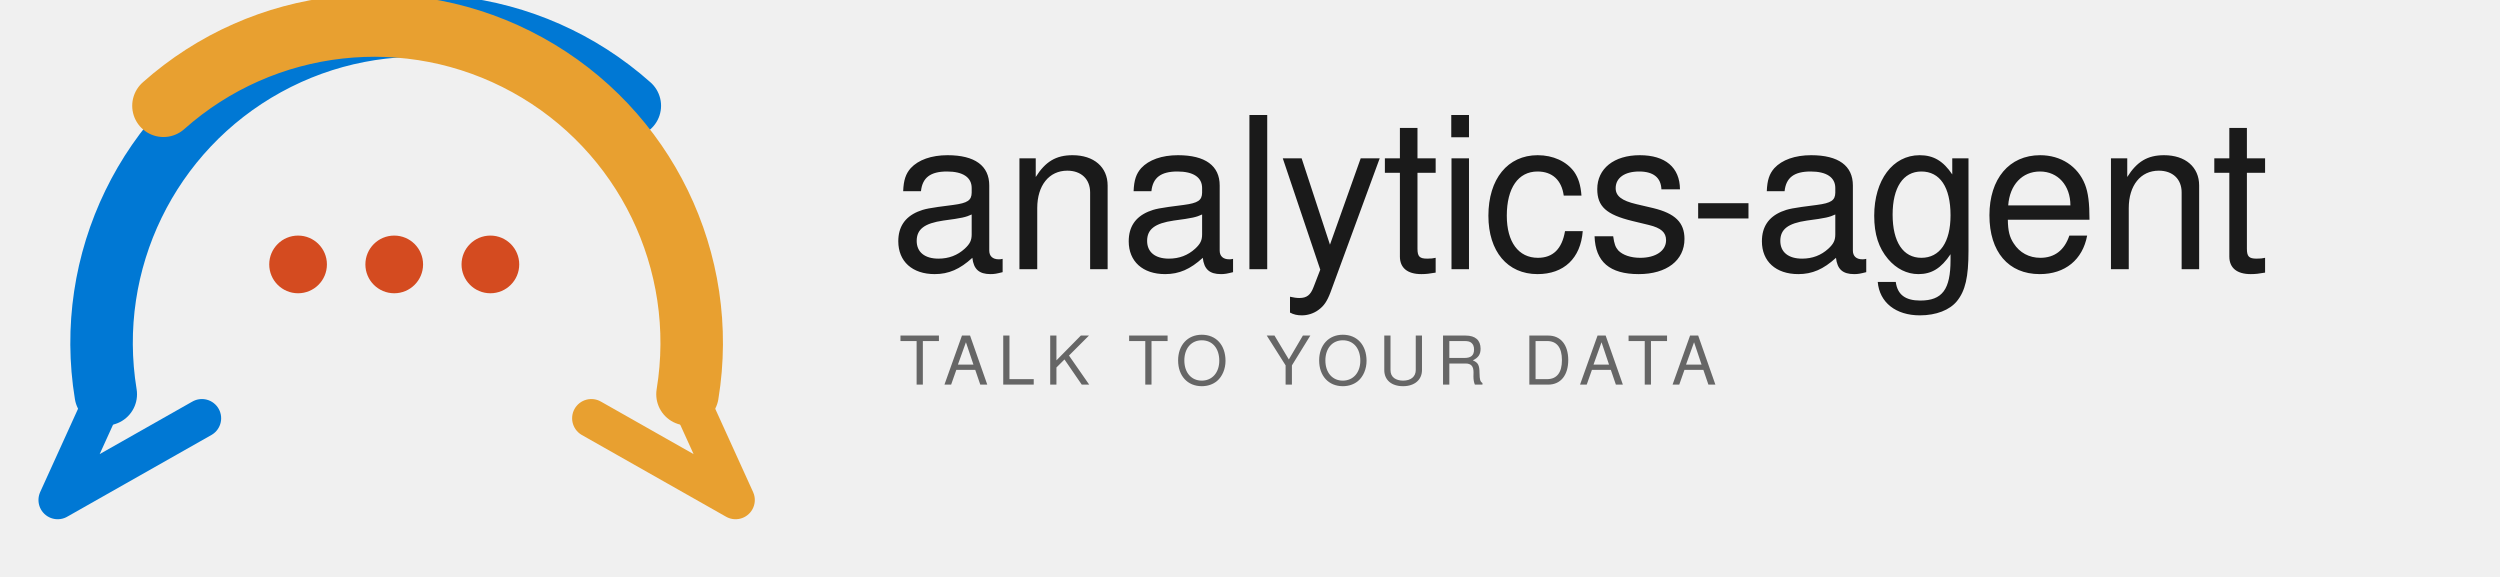
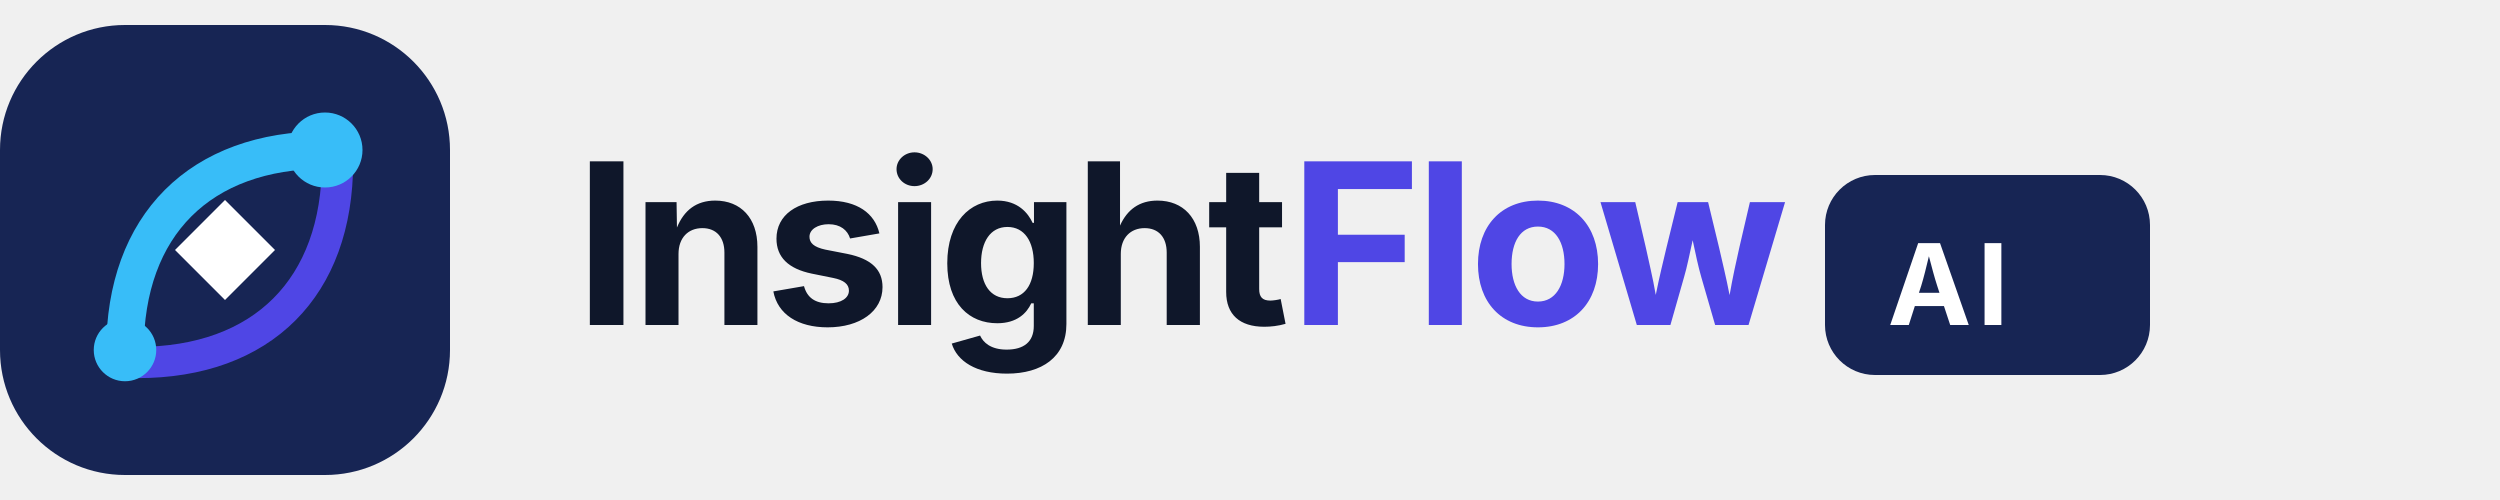
- <svg xmlns="http://www.w3.org/2000/svg" viewBox="0 0 520 120" width="520" height="120">
-   <path d="M22 82 A66 66 0 0 1 131 22" fill="none" stroke="#0078D4" stroke-width="13" stroke-linecap="round" />
-   <path d="M143 82 A66 66 0 0 0 34 22" fill="none" stroke="#E8A030" stroke-width="13" stroke-linecap="round" />
-   <circle cx="62" cy="55" r="6" fill="#D44B20" />
-   <circle cx="82" cy="55" r="6" fill="#D44B20" />
-   <circle cx="102" cy="55" r="6" fill="#D44B20" />
-   <path d="M22 82 L12 104 L42 87" fill="none" stroke="#0078D4" stroke-width="8" stroke-linecap="round" stroke-linejoin="round" />
-   <path d="M143 82 L153 104 L123 87" fill="none" stroke="#E8A030" stroke-width="8" stroke-linecap="round" stroke-linejoin="round" />
-   <text x="185" y="56" font-family="-apple-system, BlinkMacSystemFont, 'Segoe UI', Helvetica, Arial, sans-serif" font-size="44" font-weight="500" fill="#1A1A1A" letter-spacing="-0.5">analytics-agent</text>
-   <text x="187" y="80" font-family="-apple-system, BlinkMacSystemFont, 'Segoe UI', Helvetica, Arial, sans-serif" font-size="14" font-weight="400" fill="#666666" letter-spacing="2">TALK TO YOUR DATA</text>
+ <svg xmlns="http://www.w3.org/2000/svg" viewBox="0 0 200 40" width="200" height="40" fill="none">
+   <g transform="translate(0, 2)">
+     <rect width="36" height="36" rx="10" fill="#172554" />
+     <path d="M 10 26 C 10 16 16 10 26 10" stroke="#38BDF8" stroke-width="3" stroke-linecap="round" />
+     <path d="M 11 27 C 21 27 27 21 27 11" stroke="#4F46E5" stroke-width="2.5" stroke-linecap="round" />
+     <circle cx="10" cy="26" r="2.5" fill="#38BDF8" />
+     <circle cx="26" cy="10" r="3" fill="#38BDF8" />
+     <path d="M 18 14 L 22 18 L 18 22 L 14 18 Z" fill="#FFFFFF" />
+   </g>
+   <text x="46" y="26" font-family="'Inter', -apple-system, sans-serif" font-size="18" font-weight="700" fill="#0F172A" letter-spacing="-0.03em">Insight<tspan fill="#4F46E5">Flow</tspan>
+   </text>
+   <rect x="146" y="14" width="26" height="16" rx="4" fill="#172554" />
+   <text x="151" y="26" font-family="'Inter', -apple-system, sans-serif" font-size="9" font-weight="700" fill="#FFFFFF" letter-spacing="0.05em">AI</text>
</svg>
